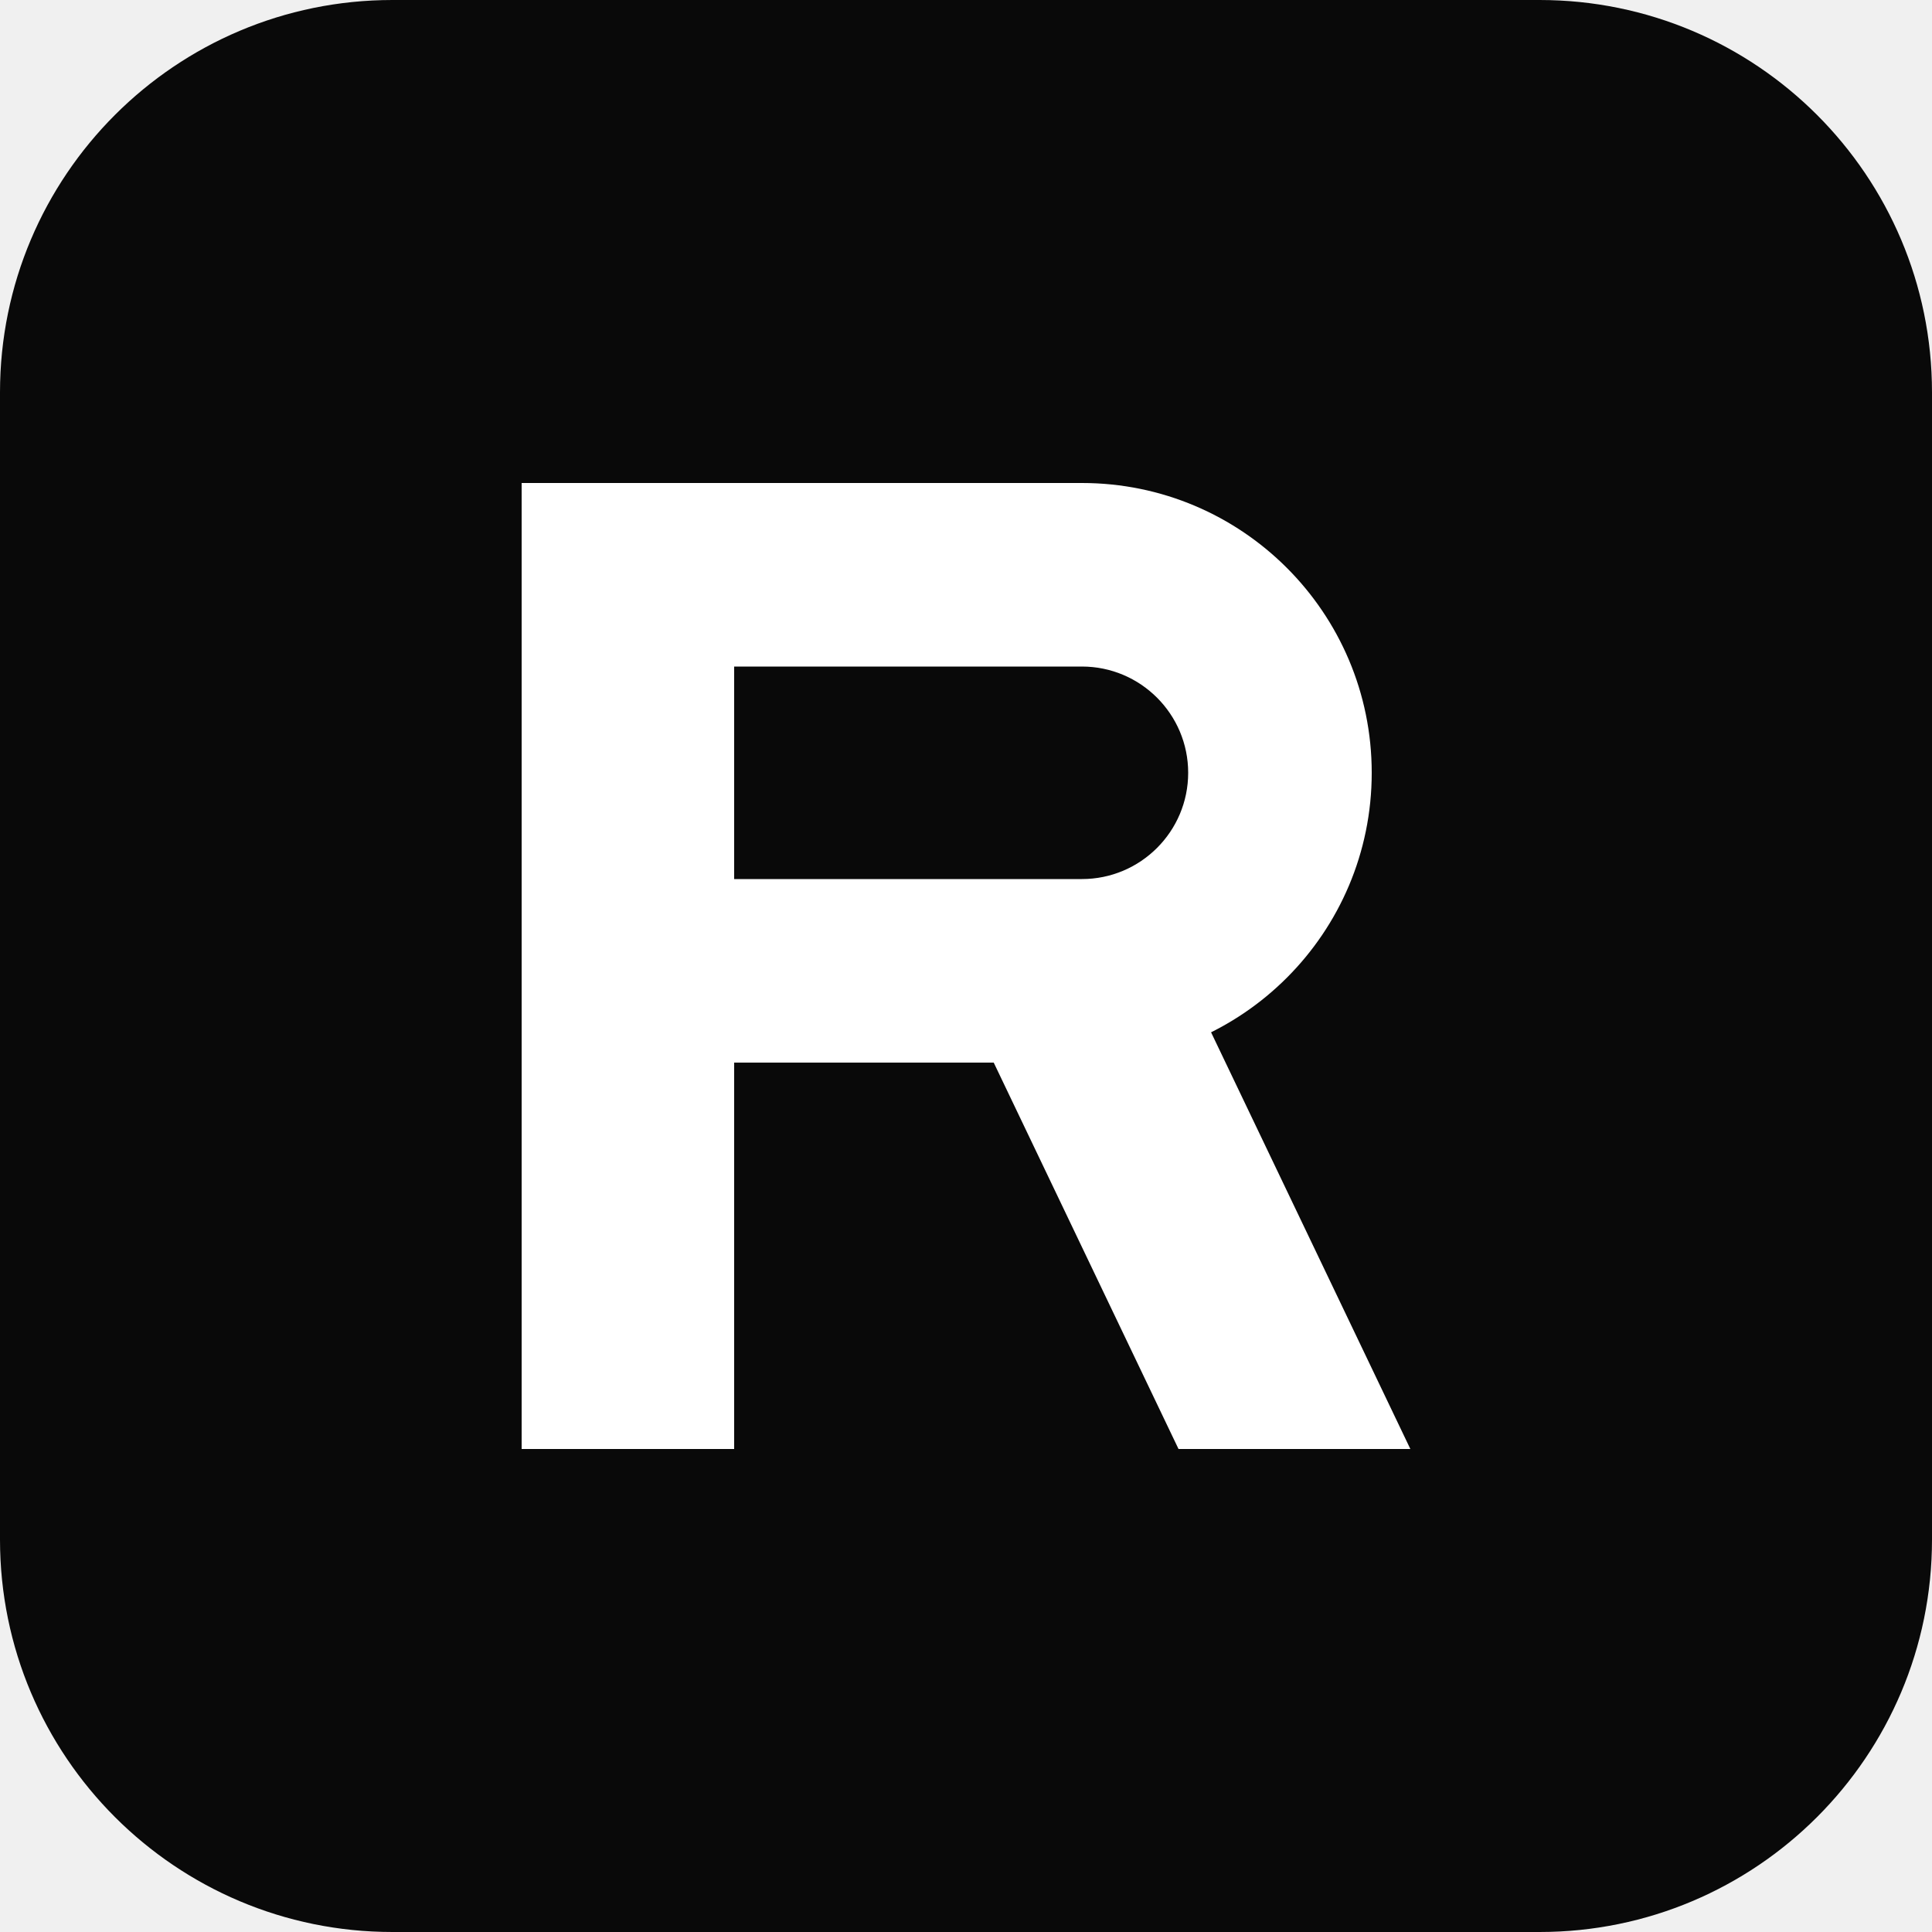
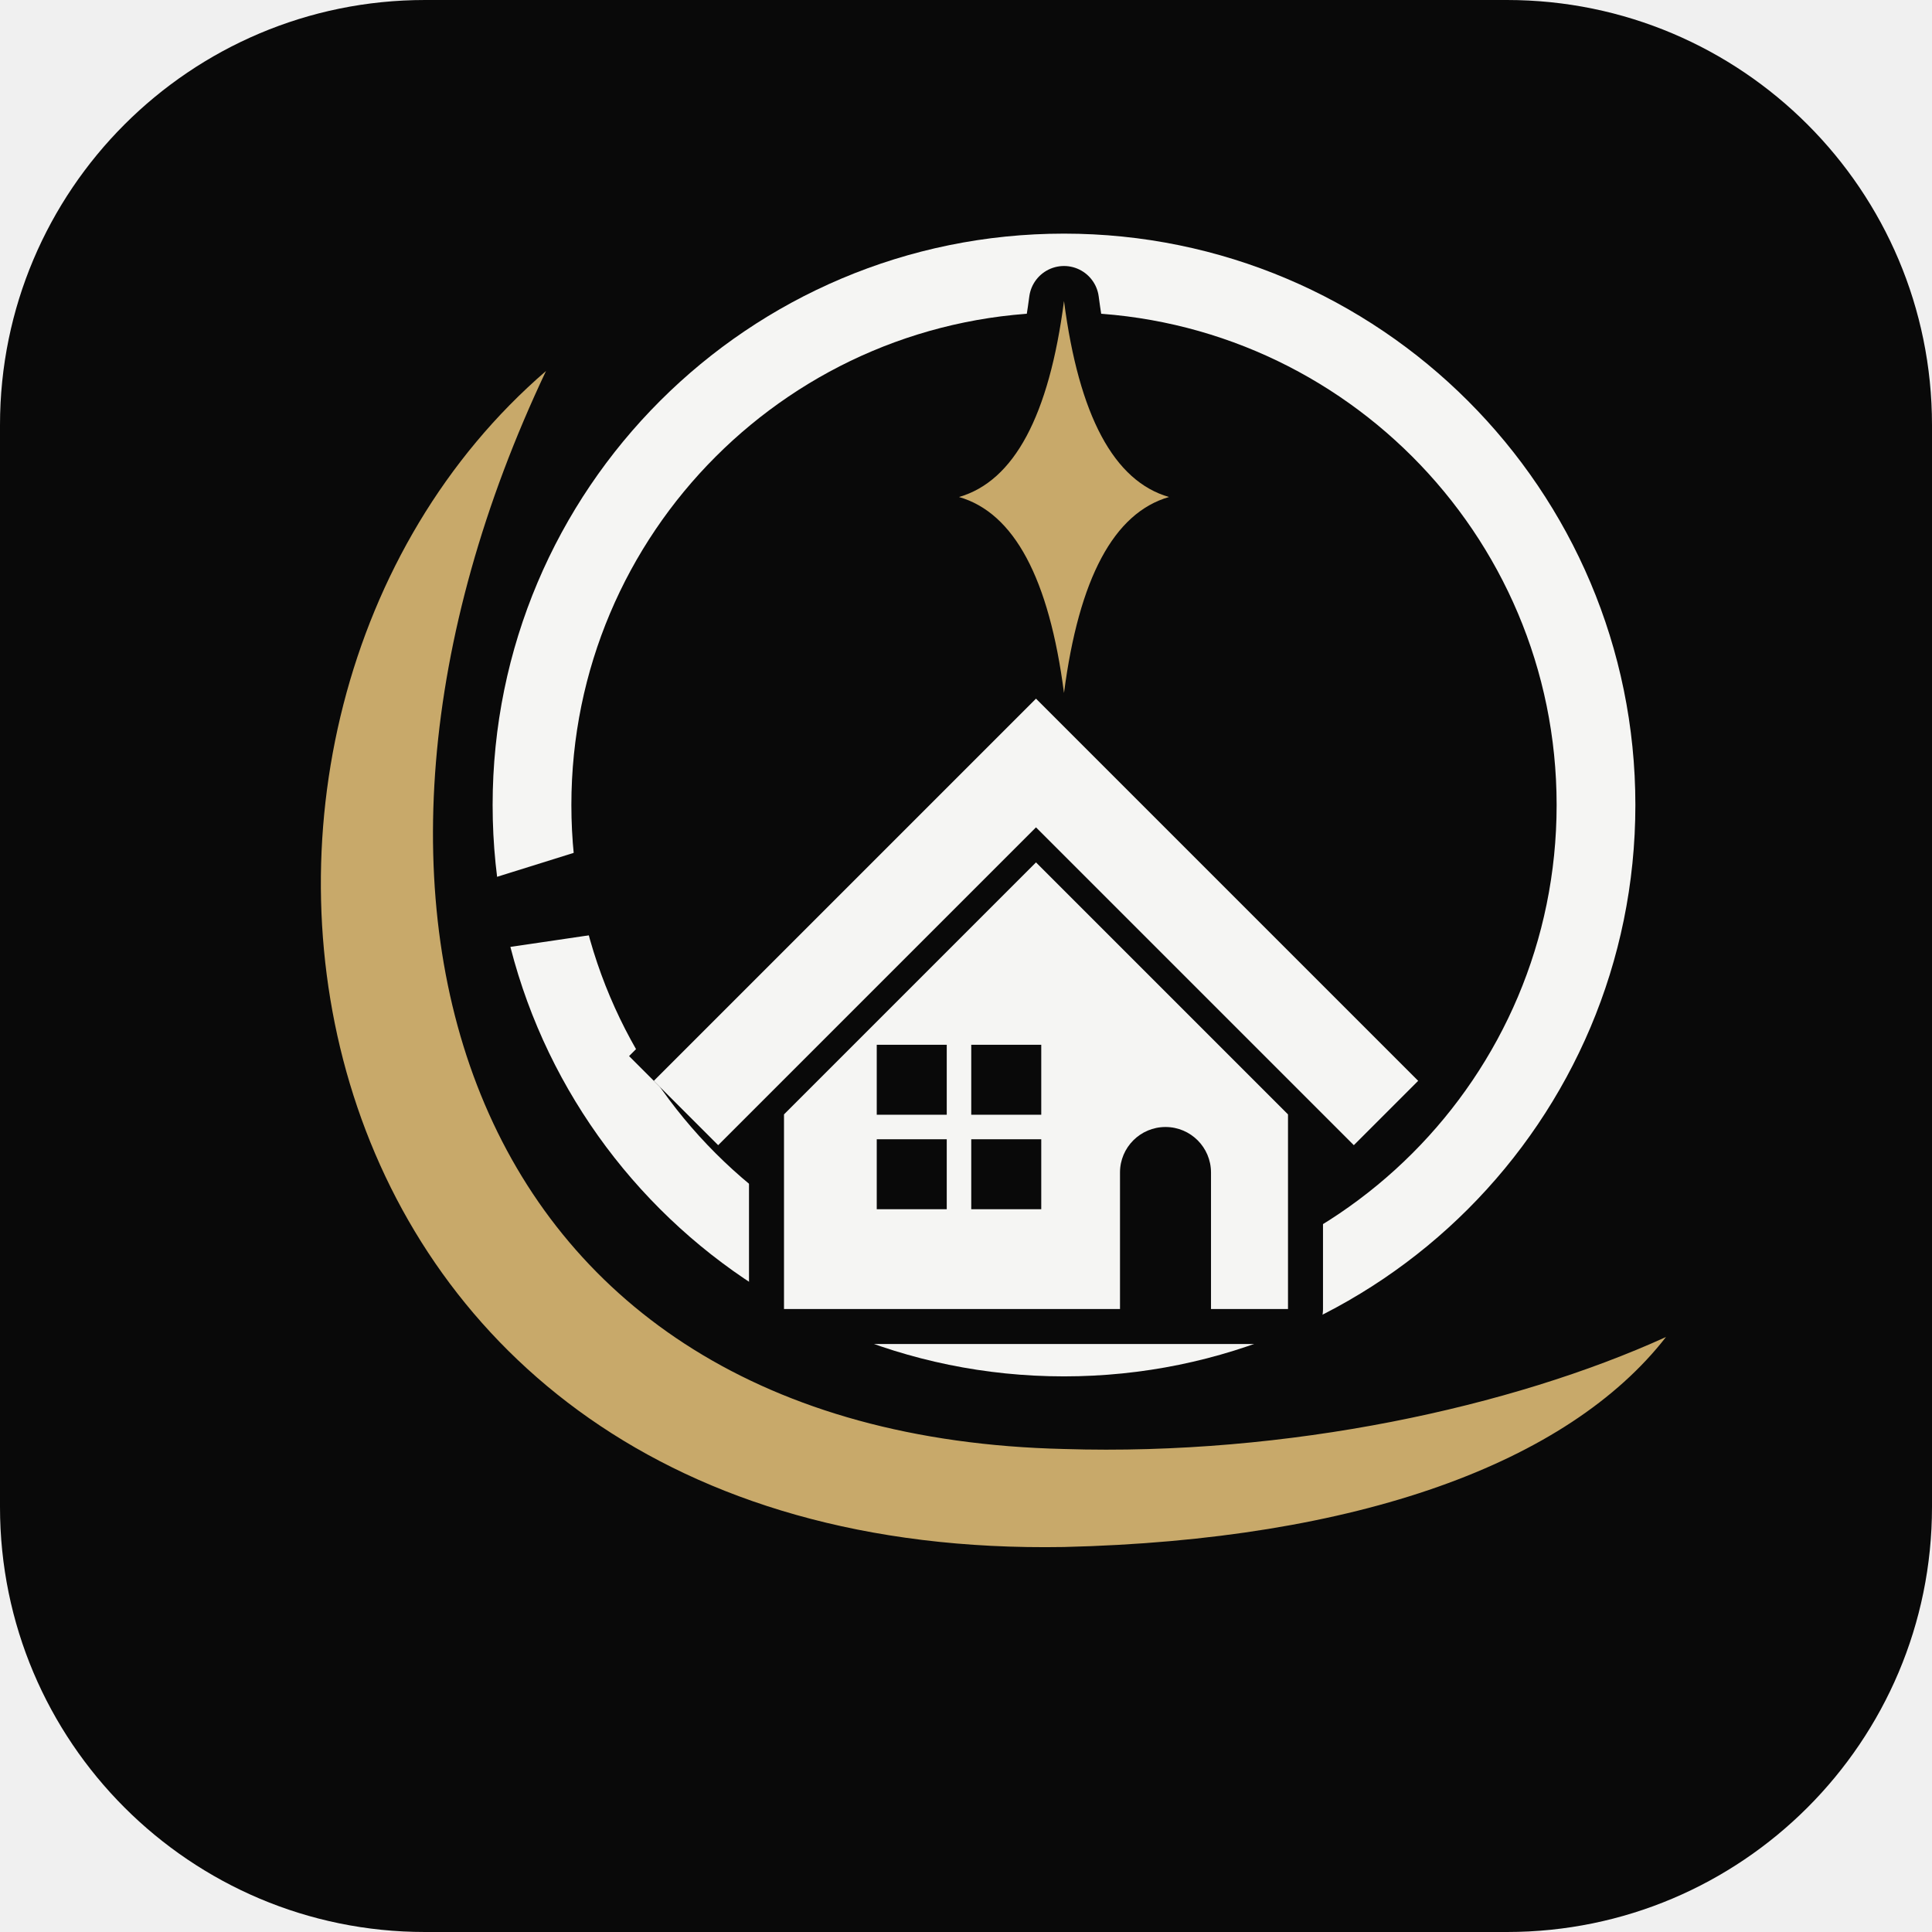
- <svg xmlns="http://www.w3.org/2000/svg" viewBox="0 0 128 128" role="img" aria-label="REV">
-   <rect x="0" y="0" width="128" height="128" rx="26" fill="#090909" />
-   <path d="M0 0 L22 0 L22 100 L0 100 Z" transform="matrix(0.64 0 0 0.64 34.56 32)" fill="#ffffff" />
-   <path d="M22 0 L58 0 C74.57 0 88 13.43 88 30 C88 46.57 74.57 60 58 60 L22 60 Z M22 19 L58 19 C64.07 19 69 23.93 69 30 C69 36.07 64.07 41 58 41 L22 41 Z" transform="matrix(0.64 0 0 0.64 34.56 32)" fill="#ffffff" fill-rule="evenodd" />
-   <path d="M46 54 L70 54 L92 100 L68 100 Z" transform="matrix(0.64 0 0 0.64 34.56 32)" fill="#ffffff" />
+ <svg xmlns="http://www.w3.org/2000/svg" viewBox="-24.00 -9.00 276.00 276.00" width="276" height="276" role="img" aria-label="REV">
+   <rect x="-24.00" y="-9.00" width="276.00" height="276.00" rx="60.72" fill="#090909" />
+   <defs>
+     <mask id="fav-globe" maskUnits="userSpaceOnUse" x="-50" y="-50" width="400" height="400">
+       <rect x="-50" y="-50" width="400" height="400" fill="#fff" />
+       <path d="M74 150L124 100L174 150" fill="none" stroke="#000" stroke-width="23.0" />
+       <path d="M88 150.2L124 114.2L160 150.2V178H88Z" fill="#000" stroke="#000" stroke-width="10.0" stroke-linejoin="round" />
+       <path d="M119 99L47 121.5L108 112.5Z" fill="#000" stroke="#000" stroke-width="10.0" stroke-linejoin="round" />
+       <path d="M128 34Q131.2 58.6 143 62Q131.2 65.4 128 90Q124.8 65.4 113 62Q124.8 58.6 128 34Z" fill="#000" stroke="#000" stroke-width="10.0" stroke-linejoin="round" />
+       <path d="M54 44C-4 94 14 214 128 212C170 211 200 200 214 182C192 192 160 199 128 198C42 196 18 120 54 44Z" fill="#000" stroke="#000" stroke-width="10.0" />
+       <path d="M30 76C-14 136 20 232 128 228C168 226 194 214 204 203C188 214 160 220 128 220C34 222 6 150 30 76Z" fill="#000" stroke="#000" stroke-width="10.0" />
+     </mask>
+     <mask id="fav-swoosh" maskUnits="userSpaceOnUse" x="-50" y="-50" width="400" height="400">
+       <rect x="-50" y="-50" width="400" height="400" fill="#fff" />
+       <path d="M74 150L124 100L174 150" fill="none" stroke="#000" stroke-width="23.0" />
+       <path d="M88 150.2L124 114.2L160 150.2V178H88Z" fill="#000" stroke="#000" stroke-width="10.0" stroke-linejoin="round" />
+       <path d="M119 99L47 121.5L108 112.5Z" fill="#000" stroke="#000" stroke-width="10.0" stroke-linejoin="round" />
+     </mask>
+     <clipPath id="fav-inner">
+       <circle cx="128.0" cy="106.0" r="67.75" />
+     </clipPath>
+   </defs>
+   <g mask="url(#fav-globe)" fill="none" stroke="#F5F5F3" stroke-linecap="round">
+     <g stroke-width="11.25">
+       <circle cx="128.0" cy="106.0" r="76.0" />
+     </g>
+   </g>
+   <g mask="url(#fav-swoosh)" fill="#C8A96A">
+     <path d="M54 44C-4 94 14 214 128 212C170 211 200 200 214 182C192 192 160 199 128 198C42 196 18 120 54 44Z" />
+   </g>
+   <path d="M128 34Q131.2 58.6 143 62Q131.2 65.4 128 90Q124.8 65.4 113 62Q124.8 58.6 128 34Z" fill="#C8A96A" />
+   <path d="M74 150L124 100L174 150" fill="none" stroke="#F5F5F3" stroke-width="13.0" stroke-linejoin="miter" stroke-miterlimit="4" />
+   <path d="M88 150.2L124 114.2L160 150.2V178H88Z M101.25 140.25h10v10h-10Z M114.75 140.25h10v10h-10Z M101.25 153.75h10v10h-10Z M114.75 153.75h10v10h-10Z M136 178V158.5A6.5 6.5 0 0 1 149 158.5V178Z" fill="#F5F5F3" fill-rule="evenodd" />
</svg>
